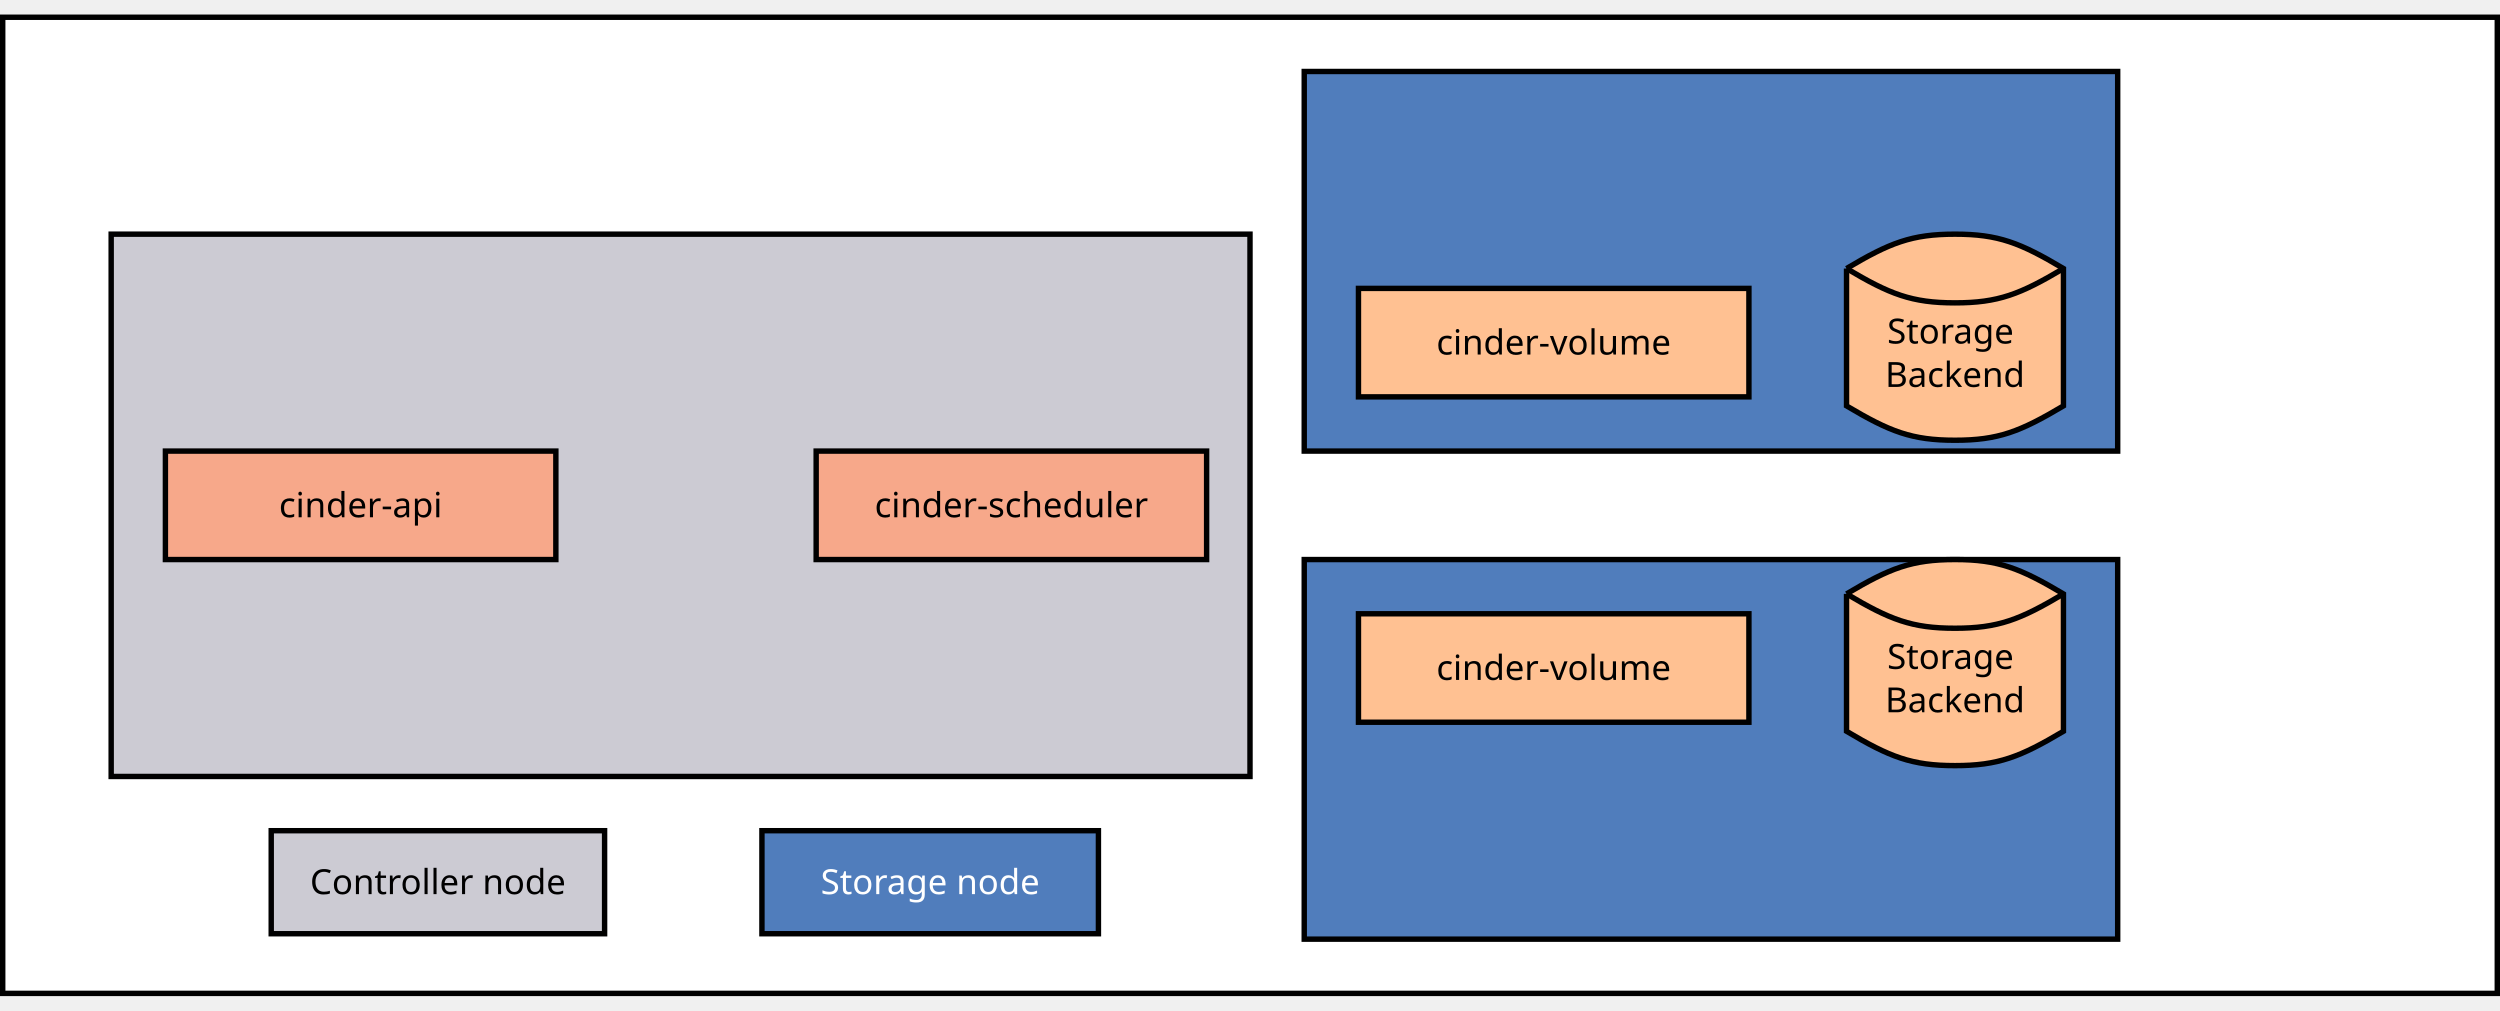
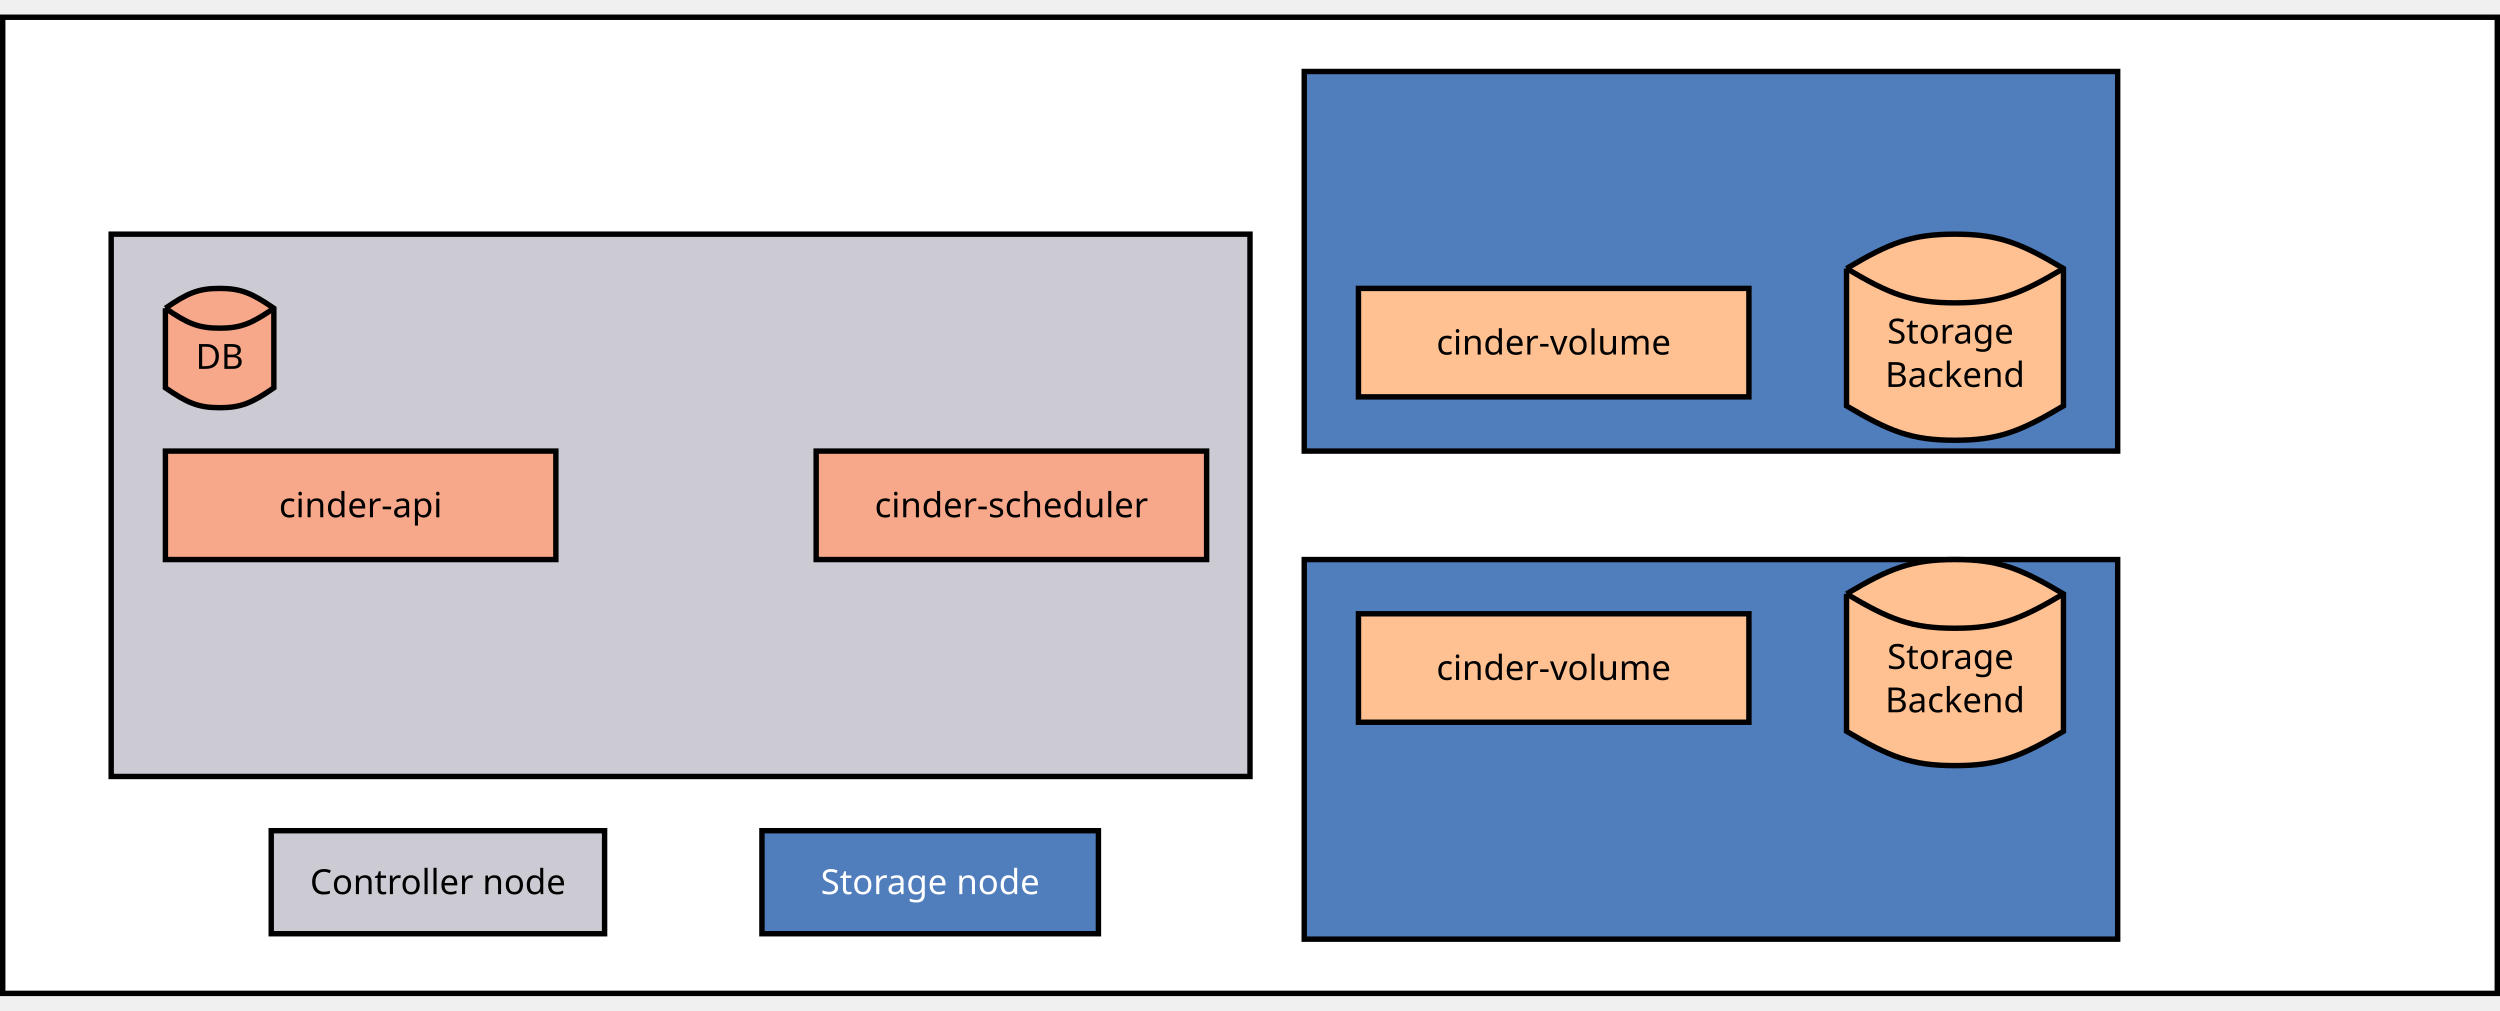
<svg xmlns="http://www.w3.org/2000/svg" width="47cm" height="19cm" viewBox="-61 -21 922 362">
  <g>
    <rect style="fill: #ffffff" x="-60" y="-20" width="920" height="360" />
    <rect style="fill: none; fill-opacity:0; stroke-width: 2; stroke: #000000" x="-60" y="-20" width="920" height="360" />
    <text font-size="12.8" style="fill: #000000;text-anchor:middle;font-family:sans-serif;font-style:normal;font-weight:normal" x="400" y="163.9">
      <tspan x="400" y="163.9" />
    </text>
  </g>
  <g>
    <rect style="fill: #cccbd3" x="-20" y="60" width="420" height="200" />
    <rect style="fill: none; fill-opacity:0; stroke-width: 2; stroke: #000000" x="-20" y="60" width="420" height="200" />
    <text font-size="12.8" style="fill: #000000;text-anchor:middle;font-family:Montserrat;font-style:normal;font-weight:normal" x="190" y="164.4">
      <tspan x="190" y="164.4" />
    </text>
  </g>
  <text font-size="12.8" style="fill: #000000;text-anchor:start;font-family:sans-serif;font-style:normal;font-weight:normal" x="190" y="160">
    <tspan x="190" y="160" />
  </text>
  <g>
    <rect style="fill: #507dbc" x="420" y="0" width="300" height="140" />
    <rect style="fill: none; fill-opacity:0; stroke-width: 2; stroke: #000000" x="420" y="0" width="300" height="140" />
    <text font-size="12.8" style="fill: #000000;text-anchor:middle;font-family:sans-serif;font-style:normal;font-weight:normal" x="570" y="73.9">
      <tspan x="570" y="73.9" />
    </text>
  </g>
  <text font-size="12.8" style="fill: #000000;text-anchor:start;font-family:sans-serif;font-style:normal;font-weight:normal" x="190" y="160">
    <tspan x="190" y="160" />
  </text>
  <g>
    <rect style="fill: #507dbc" x="420" y="180" width="300" height="140" />
    <rect style="fill: none; fill-opacity:0; stroke-width: 2; stroke: #000000" x="420" y="180" width="300" height="140" />
    <text font-size="12.8" style="fill: #000000;text-anchor:middle;font-family:sans-serif;font-style:normal;font-weight:normal" x="570" y="253.9">
      <tspan x="570" y="253.9" />
    </text>
  </g>
  <g>
    <rect style="fill: #cccbd3" x="39.025" y="280" width="122.95" height="38" />
    <rect style="fill: none; fill-opacity:0; stroke-width: 2; stroke: #000000" x="39.025" y="280" width="122.95" height="38" />
    <text font-size="12.8" style="fill: #000000;text-anchor:middle;font-family:Montserrat;font-style:normal;font-weight:normal" x="100.5" y="303.4">
      <tspan x="100.5" y="303.4">Controller node</tspan>
    </text>
  </g>
  <g>
    <rect style="fill: #507dbc" x="220" y="280" width="124.1" height="38" />
    <rect style="fill: none; fill-opacity:0; stroke-width: 2; stroke: #000000" x="220" y="280" width="124.1" height="38" />
    <text font-size="12.8" style="fill: #ffffff;text-anchor:middle;font-family:Montserrat;font-style:normal;font-weight:normal" x="282.05" y="303.4">
      <tspan x="282.05" y="303.4">Storage node</tspan>
    </text>
  </g>
  <text font-size="12.8" style="fill: #000000;text-anchor:start;font-family:sans-serif;font-style:normal;font-weight:normal" x="100.5" y="299">
    <tspan x="100.5" y="299" />
    <tspan x="100.5" y="315" />
    <tspan x="100.5" y="331" />
  </text>
  <text font-size="12.8" style="fill: #000000;text-anchor:start;font-family:sans-serif;font-style:normal;font-weight:normal" x="100.5" y="299">
    <tspan x="100.5" y="299" />
  </text>
  <g>
    <rect style="fill: #f7a88a" x="0" y="140" width="144" height="40" />
    <rect style="fill: none; fill-opacity:0; stroke-width: 2; stroke: #000000" x="0" y="140" width="144" height="40" />
    <text font-size="12.8" style="fill: #000000;text-anchor:middle;font-family:Montserrat;font-style:normal;font-weight:normal" x="72" y="164.4">
      <tspan x="72" y="164.4">cinder-api</tspan>
    </text>
  </g>
  <g>
    <rect style="fill: #f7a88a" x="240" y="140" width="144" height="40" />
    <rect style="fill: none; fill-opacity:0; stroke-width: 2; stroke: #000000" x="240" y="140" width="144" height="40" />
    <text font-size="12.8" style="fill: #000000;text-anchor:middle;font-family:Montserrat;font-style:normal;font-weight:normal" x="312" y="164.4">
      <tspan x="312" y="164.4">cinder-scheduler</tspan>
    </text>
  </g>
  <g>
    <rect style="fill: #ffc192" x="440" y="80" width="144" height="40" />
    <rect style="fill: none; fill-opacity:0; stroke-width: 2; stroke: #000000" x="440" y="80" width="144" height="40" />
    <text font-size="12.8" style="fill: #000000;text-anchor:middle;font-family:Montserrat;font-style:normal;font-weight:normal" x="512" y="104.4">
      <tspan x="512" y="104.4">cinder-volume</tspan>
    </text>
  </g>
  <g>
    <rect style="fill: #ffc192" x="440" y="200" width="144" height="40" />
    <rect style="fill: none; fill-opacity:0; stroke-width: 2; stroke: #000000" x="440" y="200" width="144" height="40" />
    <text font-size="12.8" style="fill: #000000;text-anchor:middle;font-family:Montserrat;font-style:normal;font-weight:normal" x="512" y="224.4">
      <tspan x="512" y="224.4">cinder-volume</tspan>
    </text>
  </g>
  <g>
    <path style="fill: #ffc192" d="M 620 72.667 C 636,63.167 644,60 660,60 C 676,60 684,63.167 700,72.667 L 700,123.333 C 684,132.833 676,136 660,136 C 644,136 636,132.833 620,123.333 L 620,72.667z" />
    <path style="fill: none; fill-opacity:0; stroke-width: 2; stroke: #000000" d="M 620 72.667 C 636,63.167 644,60 660,60 C 676,60 684,63.167 700,72.667 L 700,123.333 C 684,132.833 676,136 660,136 C 644,136 636,132.833 620,123.333 L 620,72.667" />
    <path style="fill: none; fill-opacity:0; stroke-width: 2; stroke: #000000" d="M 620 72.667 C 636,82.167 644,85.333 660,85.333 C 676,85.333 684,82.167 700,72.667" />
    <text font-size="12.8" style="fill: #000000;text-anchor:middle;font-family:Montserrat;font-style:normal;font-weight:normal" x="660" y="100.333">
      <tspan x="660" y="100.333">Storage</tspan>
      <tspan x="660" y="116.333">Backend</tspan>
    </text>
  </g>
  <g>
    <path style="fill: #ffc192" d="M 620 192.667 C 636,183.167 644,180 660,180 C 676,180 684,183.167 700,192.667 L 700,243.333 C 684,252.833 676,256 660,256 C 644,256 636,252.833 620,243.333 L 620,192.667z" />
    <path style="fill: none; fill-opacity:0; stroke-width: 2; stroke: #000000" d="M 620 192.667 C 636,183.167 644,180 660,180 C 676,180 684,183.167 700,192.667 L 700,243.333 C 684,252.833 676,256 660,256 C 644,256 636,252.833 620,243.333 L 620,192.667" />
    <path style="fill: none; fill-opacity:0; stroke-width: 2; stroke: #000000" d="M 620 192.667 C 636,202.167 644,205.333 660,205.333 C 676,205.333 684,202.167 700,192.667" />
    <text font-size="12.8" style="fill: #000000;text-anchor:middle;font-family:Montserrat;font-style:normal;font-weight:normal" x="660" y="220.333">
      <tspan x="660" y="220.333">Storage</tspan>
      <tspan x="660" y="236.333">Backend</tspan>
    </text>
  </g>
+   <g>
+     <path style="fill: #f7a88a" d="M 0 87.333 C 8,81.833 12,80 20,80 C 28,80 32,81.833 40,87.333 L 40,116.667 C 32,122.167 28,124 20,124 C 12,124 8,122.167 0,116.667 L 0,87.333z" />
+     <path style="fill: none; fill-opacity:0; stroke-width: 2; stroke: #000000" d="M 0 87.333 C 8,81.833 12,80 20,80 C 28,80 32,81.833 40,87.333 L 40,116.667 C 32,122.167 28,124 20,124 C 12,124 8,122.167 0,116.667 L 0,87.333" />
+     <path style="fill: none; fill-opacity:0; stroke-width: 2; stroke: #000000" d="M 0 87.333 C 8,92.833 12,94.667 20,94.667 C 28,94.667 32,92.833 40,87.333" />
+     <text font-size="12.8" style="fill: #000000;text-anchor:middle;font-family:Montserrat;font-style:normal;font-weight:normal" x="20" y="109.667">
+       <tspan x="20" y="109.667">DB</tspan>
+     </text>
+   </g>
</svg>
